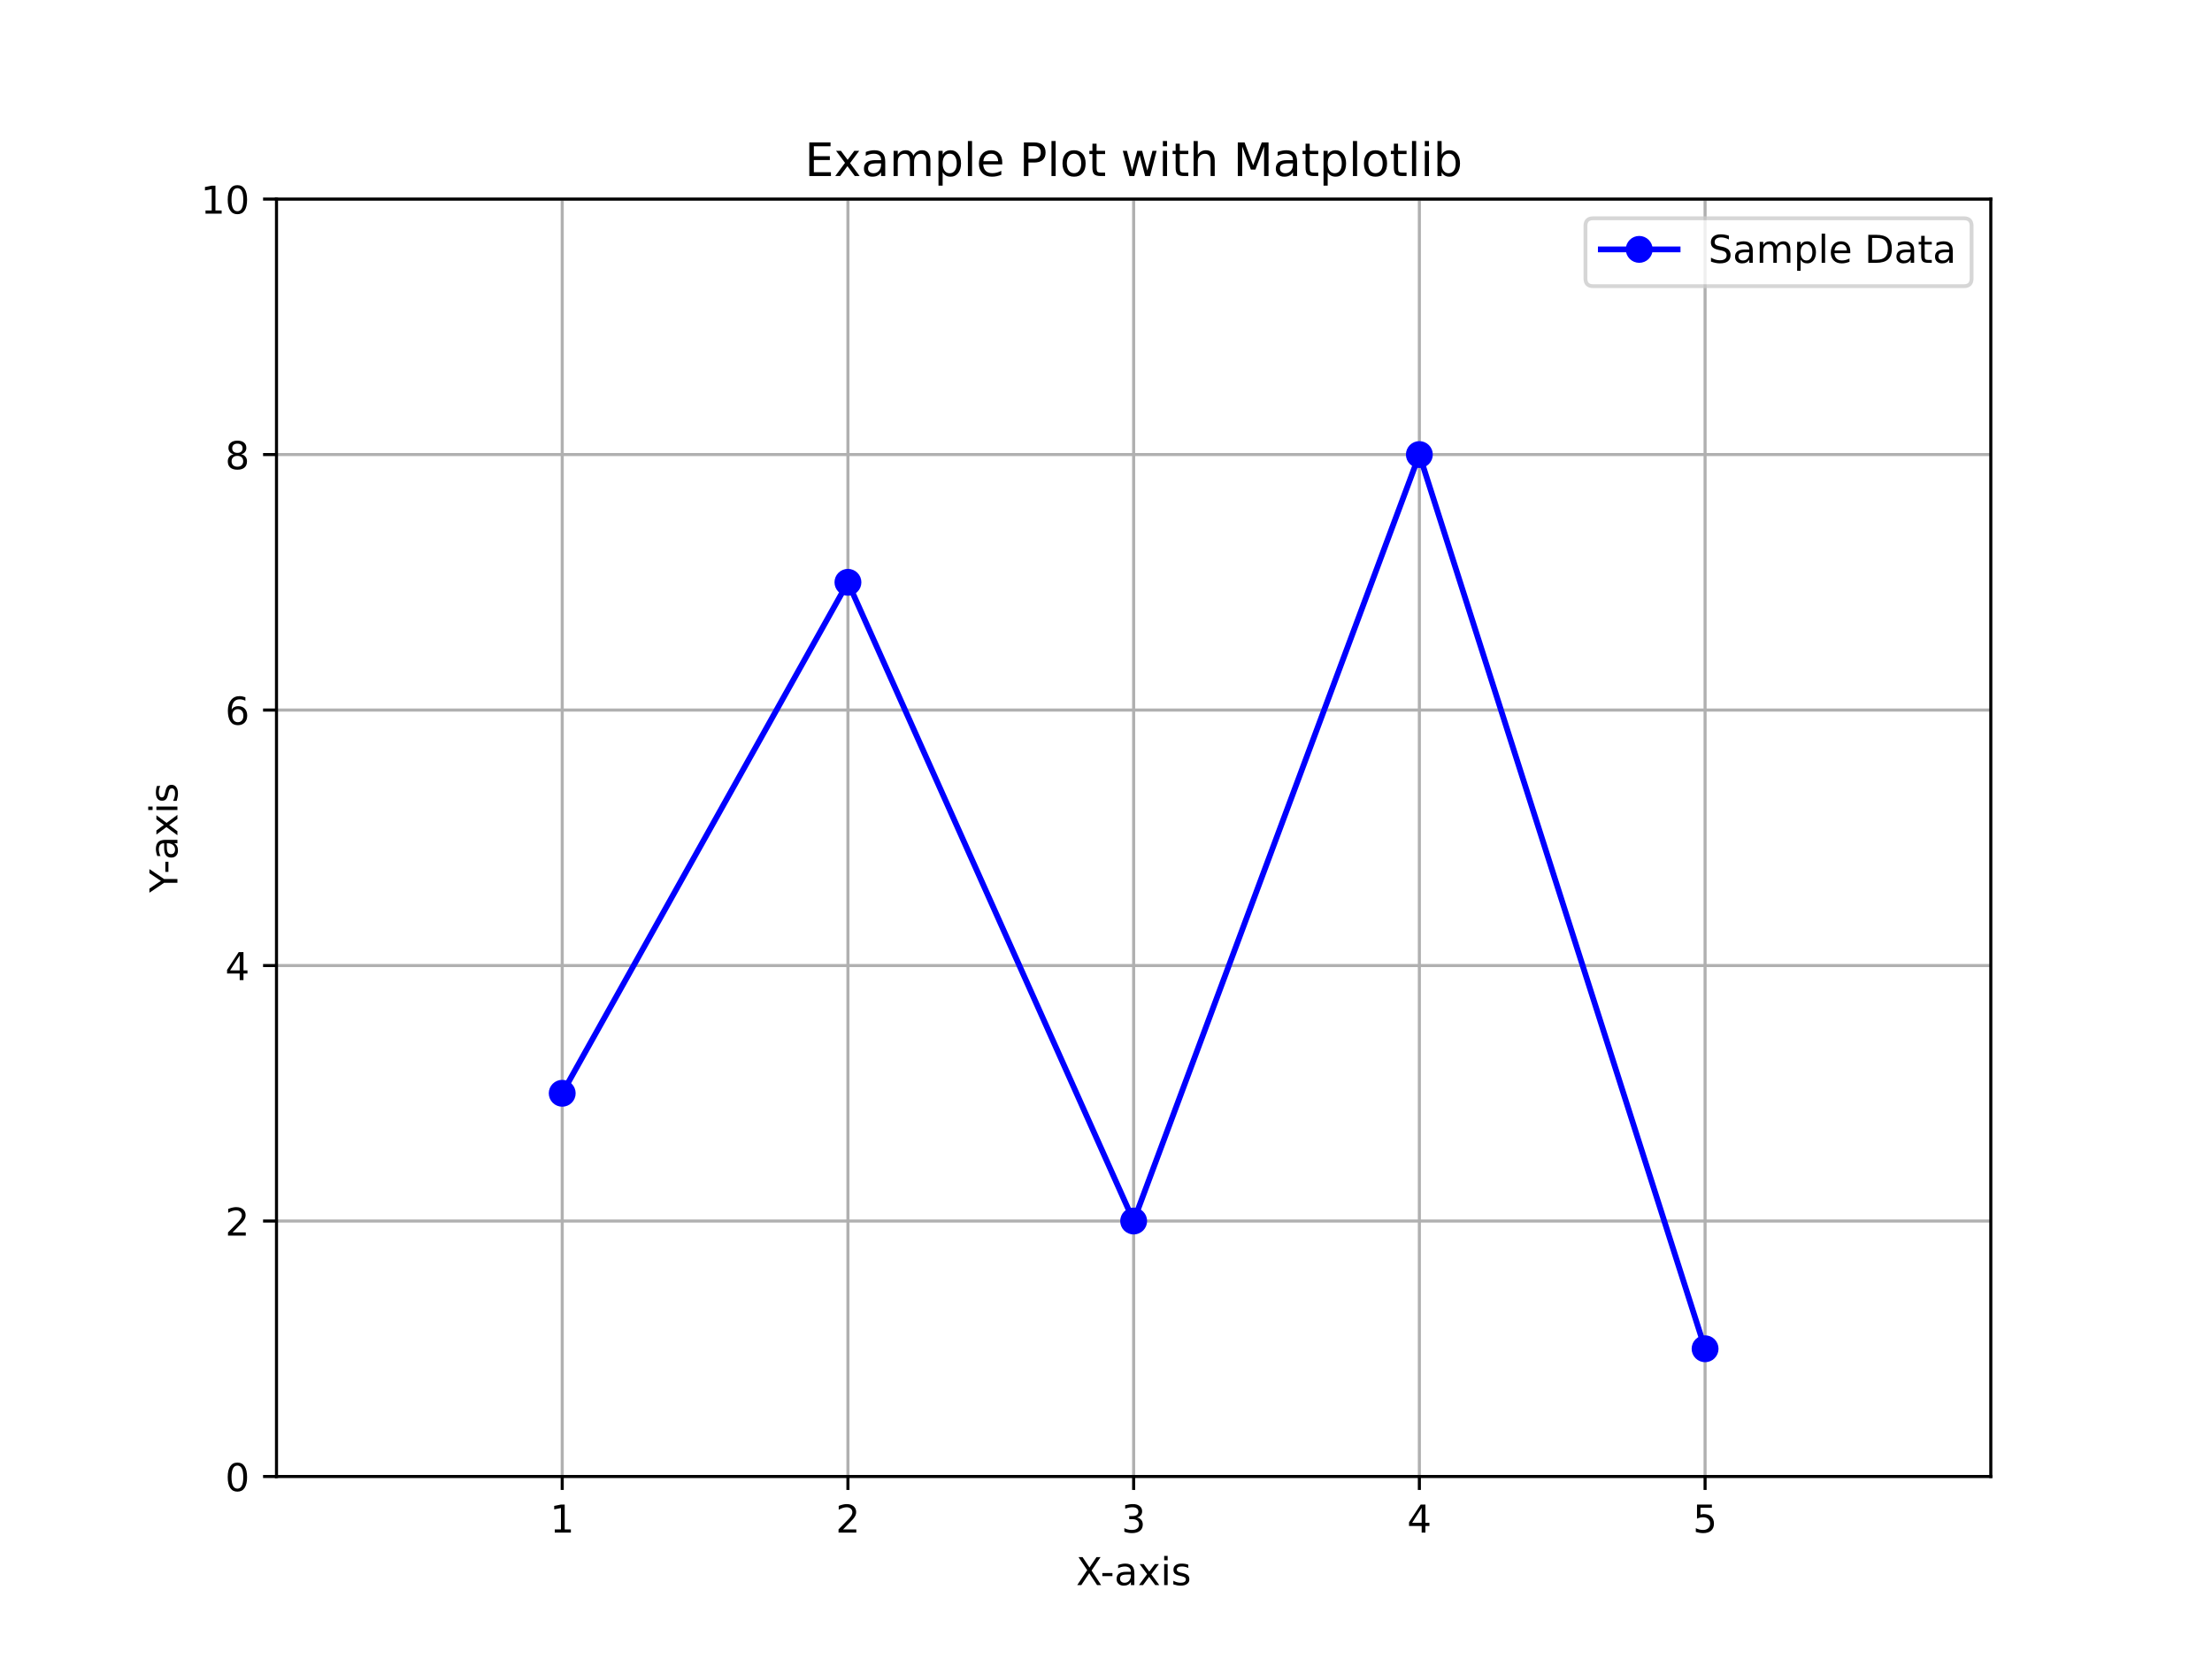
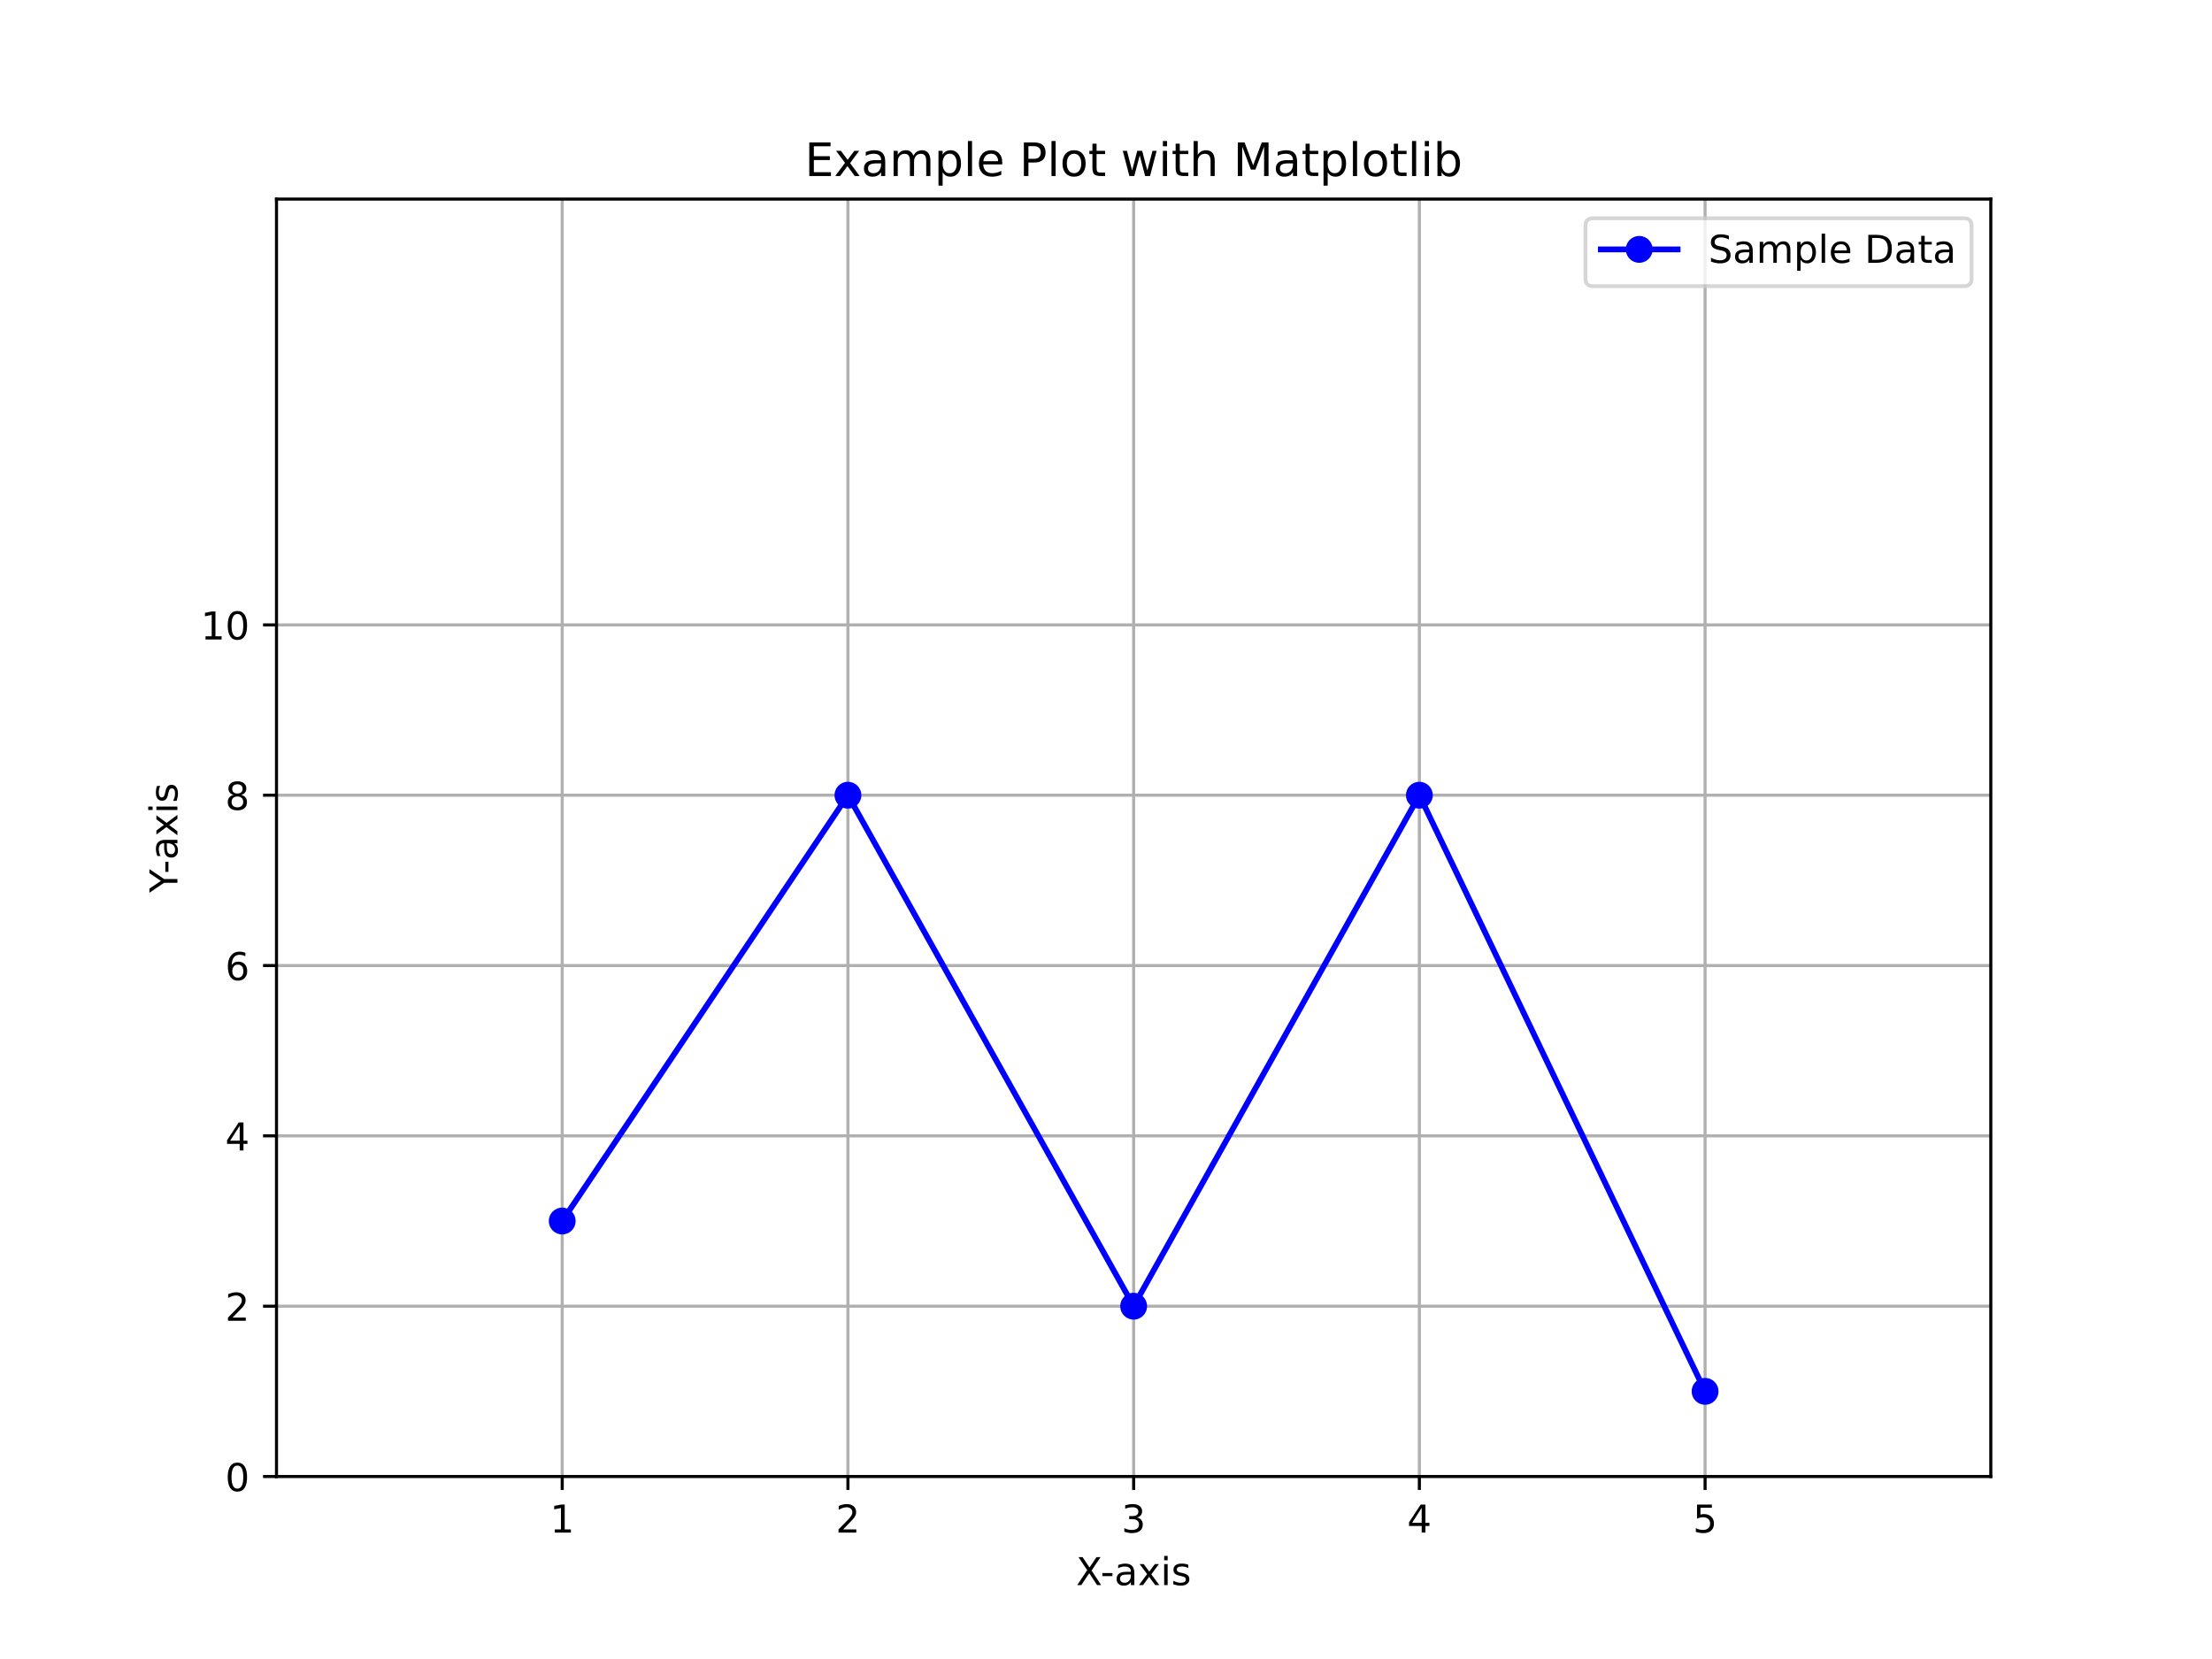
<svg xmlns="http://www.w3.org/2000/svg" xmlns:xlink="http://www.w3.org/1999/xlink" width="576pt" height="432pt" viewBox="0 0 576 432" version="1.1">
  <defs>
    <style type="text/css">*{stroke-linejoin: round; stroke-linecap: butt}</style>
  </defs>
  <g id="figure_1">
    <g id="patch_1">
      <path d="M 0 432  L 576 432  L 576 0  L 0 0  z " style="fill: #ffffff" />
    </g>
    <g id="axes_1">
      <g id="patch_2">
        <path d="M 72 384.48  L 518.4 384.48  L 518.4 51.84  L 72 51.84  z " style="fill: #ffffff" />
      </g>
      <g id="matplotlib.axis_1">
        <g id="xtick_1">
          <g id="line2d_1">
-             <path d="M 146.4 384.48  L 146.4 51.84  " clip-path="url(#pb41d2ba8cc)" style="fill: none; stroke: #b0b0b0; stroke-width: 0.8; stroke-linecap: square" />
+             <path d="M 146.4 384.48  L 146.4 51.84  " clip-path="url(#p5fa99fa910)" style="fill: none; stroke: #b0b0b0; stroke-width: 0.8; stroke-linecap: square" />
          </g>
          <g id="line2d_2">
            <defs>
-               <path id="m89fb7125c1" d="M 0 0  L 0 3.5  " style="stroke: #000000; stroke-width: 0.8" />
-             </defs>
-             <g>
-               <use xlink:href="#m89fb7125c1" x="146.4" y="384.48" style="stroke: #000000; stroke-width: 0.8" />
+               <path id="m64057b04b9" d="M 0 0  L 0 3.5  " style="stroke: #000000; stroke-width: 0.8" />
+             </defs>
+             <g>
+               <use xlink:href="#m64057b04b9" x="146.4" y="384.48" style="stroke: #000000; stroke-width: 0.8" />
            </g>
          </g>
          <g id="text_1">
            <g transform="translate(143.2188 399.0784) scale(0.1 -0.1)">
              <defs>
                <path id="DejaVuSans-31" d="M 794 531  L 1825 531  L 1825 4091  L 703 3866  L 703 4441  L 1819 4666  L 2450 4666  L 2450 531  L 3481 531  L 3481 0  L 794 0  L 794 531  z " transform="scale(0.015625)" />
              </defs>
              <use xlink:href="#DejaVuSans-31" />
            </g>
          </g>
        </g>
        <g id="xtick_2">
          <g id="line2d_3">
-             <path d="M 220.8 384.48  L 220.8 51.84  " clip-path="url(#pb41d2ba8cc)" style="fill: none; stroke: #b0b0b0; stroke-width: 0.8; stroke-linecap: square" />
+             <path d="M 220.8 384.48  L 220.8 51.84  " clip-path="url(#p5fa99fa910)" style="fill: none; stroke: #b0b0b0; stroke-width: 0.8; stroke-linecap: square" />
          </g>
          <g id="line2d_4">
            <g>
-               <use xlink:href="#m89fb7125c1" x="220.8" y="384.48" style="stroke: #000000; stroke-width: 0.8" />
+               <use xlink:href="#m64057b04b9" x="220.8" y="384.48" style="stroke: #000000; stroke-width: 0.8" />
            </g>
          </g>
          <g id="text_2">
            <g transform="translate(217.6188 399.0784) scale(0.1 -0.1)">
              <defs>
                <path id="DejaVuSans-32" d="M 1228 531  L 3431 531  L 3431 0  L 469 0  L 469 531  Q 828 903 1448 1529  Q 2069 2156 2228 2338  Q 2531 2678 2651 2914  Q 2772 3150 2772 3378  Q 2772 3750 2511 3984  Q 2250 4219 1831 4219  Q 1534 4219 1204 4116  Q 875 4013 500 3803  L 500 4441  Q 881 4594 1212 4672  Q 1544 4750 1819 4750  Q 2544 4750 2975 4387  Q 3406 4025 3406 3419  Q 3406 3131 3298 2873  Q 3191 2616 2906 2266  Q 2828 2175 2409 1742  Q 1991 1309 1228 531  z " transform="scale(0.015625)" />
              </defs>
              <use xlink:href="#DejaVuSans-32" />
            </g>
          </g>
        </g>
        <g id="xtick_3">
          <g id="line2d_5">
-             <path d="M 295.2 384.48  L 295.2 51.84  " clip-path="url(#pb41d2ba8cc)" style="fill: none; stroke: #b0b0b0; stroke-width: 0.8; stroke-linecap: square" />
+             <path d="M 295.2 384.48  L 295.2 51.84  " clip-path="url(#p5fa99fa910)" style="fill: none; stroke: #b0b0b0; stroke-width: 0.8; stroke-linecap: square" />
          </g>
          <g id="line2d_6">
            <g>
-               <use xlink:href="#m89fb7125c1" x="295.2" y="384.48" style="stroke: #000000; stroke-width: 0.8" />
+               <use xlink:href="#m64057b04b9" x="295.2" y="384.48" style="stroke: #000000; stroke-width: 0.8" />
            </g>
          </g>
          <g id="text_3">
            <g transform="translate(292.0188 399.0784) scale(0.1 -0.1)">
              <defs>
                <path id="DejaVuSans-33" d="M 2597 2516  Q 3050 2419 3304 2112  Q 3559 1806 3559 1356  Q 3559 666 3084 287  Q 2609 -91 1734 -91  Q 1441 -91 1130 -33  Q 819 25 488 141  L 488 750  Q 750 597 1062 519  Q 1375 441 1716 441  Q 2309 441 2620 675  Q 2931 909 2931 1356  Q 2931 1769 2642 2001  Q 2353 2234 1838 2234  L 1294 2234  L 1294 2753  L 1863 2753  Q 2328 2753 2575 2939  Q 2822 3125 2822 3475  Q 2822 3834 2567 4026  Q 2313 4219 1838 4219  Q 1578 4219 1281 4162  Q 984 4106 628 3988  L 628 4550  Q 988 4650 1302 4700  Q 1616 4750 1894 4750  Q 2613 4750 3031 4423  Q 3450 4097 3450 3541  Q 3450 3153 3228 2886  Q 3006 2619 2597 2516  z " transform="scale(0.015625)" />
              </defs>
              <use xlink:href="#DejaVuSans-33" />
            </g>
          </g>
        </g>
        <g id="xtick_4">
          <g id="line2d_7">
-             <path d="M 369.6 384.48  L 369.6 51.84  " clip-path="url(#pb41d2ba8cc)" style="fill: none; stroke: #b0b0b0; stroke-width: 0.8; stroke-linecap: square" />
+             <path d="M 369.6 384.48  L 369.6 51.84  " clip-path="url(#p5fa99fa910)" style="fill: none; stroke: #b0b0b0; stroke-width: 0.8; stroke-linecap: square" />
          </g>
          <g id="line2d_8">
            <g>
-               <use xlink:href="#m89fb7125c1" x="369.6" y="384.48" style="stroke: #000000; stroke-width: 0.8" />
+               <use xlink:href="#m64057b04b9" x="369.6" y="384.48" style="stroke: #000000; stroke-width: 0.8" />
            </g>
          </g>
          <g id="text_4">
            <g transform="translate(366.4187 399.0784) scale(0.1 -0.1)">
              <defs>
                <path id="DejaVuSans-34" d="M 2419 4116  L 825 1625  L 2419 1625  L 2419 4116  z M 2253 4666  L 3047 4666  L 3047 1625  L 3713 1625  L 3713 1100  L 3047 1100  L 3047 0  L 2419 0  L 2419 1100  L 313 1100  L 313 1709  L 2253 4666  z " transform="scale(0.015625)" />
              </defs>
              <use xlink:href="#DejaVuSans-34" />
            </g>
          </g>
        </g>
        <g id="xtick_5">
          <g id="line2d_9">
-             <path d="M 444 384.48  L 444 51.84  " clip-path="url(#pb41d2ba8cc)" style="fill: none; stroke: #b0b0b0; stroke-width: 0.8; stroke-linecap: square" />
+             <path d="M 444 384.48  L 444 51.84  " clip-path="url(#p5fa99fa910)" style="fill: none; stroke: #b0b0b0; stroke-width: 0.8; stroke-linecap: square" />
          </g>
          <g id="line2d_10">
            <g>
-               <use xlink:href="#m89fb7125c1" x="444" y="384.48" style="stroke: #000000; stroke-width: 0.8" />
+               <use xlink:href="#m64057b04b9" x="444" y="384.48" style="stroke: #000000; stroke-width: 0.8" />
            </g>
          </g>
          <g id="text_5">
            <g transform="translate(440.8188 399.0784) scale(0.1 -0.1)">
              <defs>
                <path id="DejaVuSans-35" d="M 691 4666  L 3169 4666  L 3169 4134  L 1269 4134  L 1269 2991  Q 1406 3038 1543 3061  Q 1681 3084 1819 3084  Q 2600 3084 3056 2656  Q 3513 2228 3513 1497  Q 3513 744 3044 326  Q 2575 -91 1722 -91  Q 1428 -91 1123 -41  Q 819 9 494 109  L 494 744  Q 775 591 1075 516  Q 1375 441 1709 441  Q 2250 441 2565 725  Q 2881 1009 2881 1497  Q 2881 1984 2565 2268  Q 2250 2553 1709 2553  Q 1456 2553 1204 2497  Q 953 2441 691 2322  L 691 4666  z " transform="scale(0.015625)" />
              </defs>
              <use xlink:href="#DejaVuSans-35" />
            </g>
          </g>
        </g>
        <g id="text_6">
          <g transform="translate(280.2039 412.7566) scale(0.1 -0.1)">
            <defs>
              <path id="DejaVuSans-58" d="M 403 4666  L 1081 4666  L 2241 2931  L 3406 4666  L 4084 4666  L 2584 2425  L 4184 0  L 3506 0  L 2194 1984  L 872 0  L 191 0  L 1856 2491  L 403 4666  z " transform="scale(0.015625)" />
              <path id="DejaVuSans-2d" d="M 313 2009  L 1997 2009  L 1997 1497  L 313 1497  L 313 2009  z " transform="scale(0.015625)" />
              <path id="DejaVuSans-61" d="M 2194 1759  Q 1497 1759 1228 1600  Q 959 1441 959 1056  Q 959 750 1161 570  Q 1363 391 1709 391  Q 2188 391 2477 730  Q 2766 1069 2766 1631  L 2766 1759  L 2194 1759  z M 3341 1997  L 3341 0  L 2766 0  L 2766 531  Q 2569 213 2275 61  Q 1981 -91 1556 -91  Q 1019 -91 701 211  Q 384 513 384 1019  Q 384 1609 779 1909  Q 1175 2209 1959 2209  L 2766 2209  L 2766 2266  Q 2766 2663 2505 2880  Q 2244 3097 1772 3097  Q 1472 3097 1187 3025  Q 903 2953 641 2809  L 641 3341  Q 956 3463 1253 3523  Q 1550 3584 1831 3584  Q 2591 3584 2966 3190  Q 3341 2797 3341 1997  z " transform="scale(0.015625)" />
              <path id="DejaVuSans-78" d="M 3513 3500  L 2247 1797  L 3578 0  L 2900 0  L 1881 1375  L 863 0  L 184 0  L 1544 1831  L 300 3500  L 978 3500  L 1906 2253  L 2834 3500  L 3513 3500  z " transform="scale(0.015625)" />
              <path id="DejaVuSans-69" d="M 603 3500  L 1178 3500  L 1178 0  L 603 0  L 603 3500  z M 603 4863  L 1178 4863  L 1178 4134  L 603 4134  L 603 4863  z " transform="scale(0.015625)" />
              <path id="DejaVuSans-73" d="M 2834 3397  L 2834 2853  Q 2591 2978 2328 3040  Q 2066 3103 1784 3103  Q 1356 3103 1142 2972  Q 928 2841 928 2578  Q 928 2378 1081 2264  Q 1234 2150 1697 2047  L 1894 2003  Q 2506 1872 2764 1633  Q 3022 1394 3022 966  Q 3022 478 2636 193  Q 2250 -91 1575 -91  Q 1294 -91 989 -36  Q 684 19 347 128  L 347 722  Q 666 556 975 473  Q 1284 391 1588 391  Q 1994 391 2212 530  Q 2431 669 2431 922  Q 2431 1156 2273 1281  Q 2116 1406 1581 1522  L 1381 1569  Q 847 1681 609 1914  Q 372 2147 372 2553  Q 372 3047 722 3315  Q 1072 3584 1716 3584  Q 2034 3584 2315 3537  Q 2597 3491 2834 3397  z " transform="scale(0.015625)" />
            </defs>
            <use xlink:href="#DejaVuSans-58" />
            <use xlink:href="#DejaVuSans-2d" x="63.506" />
            <use xlink:href="#DejaVuSans-61" x="99.59" />
            <use xlink:href="#DejaVuSans-78" x="160.869" />
            <use xlink:href="#DejaVuSans-69" x="220.049" />
            <use xlink:href="#DejaVuSans-73" x="247.832" />
          </g>
        </g>
      </g>
      <g id="matplotlib.axis_2">
        <g id="ytick_1">
          <g id="line2d_11">
-             <path d="M 72 384.48  L 518.4 384.48  " clip-path="url(#pb41d2ba8cc)" style="fill: none; stroke: #b0b0b0; stroke-width: 0.8; stroke-linecap: square" />
+             <path d="M 72 384.48  L 518.4 384.48  " clip-path="url(#p5fa99fa910)" style="fill: none; stroke: #b0b0b0; stroke-width: 0.8; stroke-linecap: square" />
          </g>
          <g id="line2d_12">
            <defs>
-               <path id="md836752ca7" d="M 0 0  L -3.5 0  " style="stroke: #000000; stroke-width: 0.8" />
-             </defs>
-             <g>
-               <use xlink:href="#md836752ca7" x="72" y="384.48" style="stroke: #000000; stroke-width: 0.8" />
+               <path id="m2cb1eb1c67" d="M 0 0  L -3.5 0  " style="stroke: #000000; stroke-width: 0.8" />
+             </defs>
+             <g>
+               <use xlink:href="#m2cb1eb1c67" x="72" y="384.48" style="stroke: #000000; stroke-width: 0.8" />
            </g>
          </g>
          <g id="text_7">
            <g transform="translate(58.6375 388.2792) scale(0.1 -0.1)">
              <defs>
                <path id="DejaVuSans-30" d="M 2034 4250  Q 1547 4250 1301 3770  Q 1056 3291 1056 2328  Q 1056 1369 1301 889  Q 1547 409 2034 409  Q 2525 409 2770 889  Q 3016 1369 3016 2328  Q 3016 3291 2770 3770  Q 2525 4250 2034 4250  z M 2034 4750  Q 2819 4750 3233 4129  Q 3647 3509 3647 2328  Q 3647 1150 3233 529  Q 2819 -91 2034 -91  Q 1250 -91 836 529  Q 422 1150 422 2328  Q 422 3509 836 4129  Q 1250 4750 2034 4750  z " transform="scale(0.015625)" />
              </defs>
              <use xlink:href="#DejaVuSans-30" />
            </g>
          </g>
        </g>
        <g id="ytick_2">
          <g id="line2d_13">
-             <path d="M 72 317.952  L 518.4 317.952  " clip-path="url(#pb41d2ba8cc)" style="fill: none; stroke: #b0b0b0; stroke-width: 0.8; stroke-linecap: square" />
+             <path d="M 72 340.128  L 518.4 340.128  " clip-path="url(#p5fa99fa910)" style="fill: none; stroke: #b0b0b0; stroke-width: 0.8; stroke-linecap: square" />
          </g>
          <g id="line2d_14">
            <g>
-               <use xlink:href="#md836752ca7" x="72" y="317.952" style="stroke: #000000; stroke-width: 0.8" />
+               <use xlink:href="#m2cb1eb1c67" x="72" y="340.128" style="stroke: #000000; stroke-width: 0.8" />
            </g>
          </g>
          <g id="text_8">
-             <g transform="translate(58.6375 321.7512) scale(0.1 -0.1)">
+             <g transform="translate(58.6375 343.9272) scale(0.1 -0.1)">
              <use xlink:href="#DejaVuSans-32" />
            </g>
          </g>
        </g>
        <g id="ytick_3">
          <g id="line2d_15">
-             <path d="M 72 251.424  L 518.4 251.424  " clip-path="url(#pb41d2ba8cc)" style="fill: none; stroke: #b0b0b0; stroke-width: 0.8; stroke-linecap: square" />
+             <path d="M 72 295.776  L 518.4 295.776  " clip-path="url(#p5fa99fa910)" style="fill: none; stroke: #b0b0b0; stroke-width: 0.8; stroke-linecap: square" />
          </g>
          <g id="line2d_16">
            <g>
-               <use xlink:href="#md836752ca7" x="72" y="251.424" style="stroke: #000000; stroke-width: 0.8" />
+               <use xlink:href="#m2cb1eb1c67" x="72" y="295.776" style="stroke: #000000; stroke-width: 0.8" />
            </g>
          </g>
          <g id="text_9">
-             <g transform="translate(58.6375 255.2232) scale(0.1 -0.1)">
+             <g transform="translate(58.6375 299.5752) scale(0.1 -0.1)">
              <use xlink:href="#DejaVuSans-34" />
            </g>
          </g>
        </g>
        <g id="ytick_4">
          <g id="line2d_17">
-             <path d="M 72 184.896  L 518.4 184.896  " clip-path="url(#pb41d2ba8cc)" style="fill: none; stroke: #b0b0b0; stroke-width: 0.8; stroke-linecap: square" />
+             <path d="M 72 251.424  L 518.4 251.424  " clip-path="url(#p5fa99fa910)" style="fill: none; stroke: #b0b0b0; stroke-width: 0.8; stroke-linecap: square" />
          </g>
          <g id="line2d_18">
            <g>
-               <use xlink:href="#md836752ca7" x="72" y="184.896" style="stroke: #000000; stroke-width: 0.8" />
+               <use xlink:href="#m2cb1eb1c67" x="72" y="251.424" style="stroke: #000000; stroke-width: 0.8" />
            </g>
          </g>
          <g id="text_10">
-             <g transform="translate(58.6375 188.6952) scale(0.1 -0.1)">
+             <g transform="translate(58.6375 255.2232) scale(0.1 -0.1)">
              <defs>
                <path id="DejaVuSans-36" d="M 2113 2584  Q 1688 2584 1439 2293  Q 1191 2003 1191 1497  Q 1191 994 1439 701  Q 1688 409 2113 409  Q 2538 409 2786 701  Q 3034 994 3034 1497  Q 3034 2003 2786 2293  Q 2538 2584 2113 2584  z M 3366 4563  L 3366 3988  Q 3128 4100 2886 4159  Q 2644 4219 2406 4219  Q 1781 4219 1451 3797  Q 1122 3375 1075 2522  Q 1259 2794 1537 2939  Q 1816 3084 2150 3084  Q 2853 3084 3261 2657  Q 3669 2231 3669 1497  Q 3669 778 3244 343  Q 2819 -91 2113 -91  Q 1303 -91 875 529  Q 447 1150 447 2328  Q 447 3434 972 4092  Q 1497 4750 2381 4750  Q 2619 4750 2861 4703  Q 3103 4656 3366 4563  z " transform="scale(0.015625)" />
              </defs>
              <use xlink:href="#DejaVuSans-36" />
            </g>
          </g>
        </g>
        <g id="ytick_5">
          <g id="line2d_19">
-             <path d="M 72 118.368  L 518.4 118.368  " clip-path="url(#pb41d2ba8cc)" style="fill: none; stroke: #b0b0b0; stroke-width: 0.8; stroke-linecap: square" />
+             <path d="M 72 207.072  L 518.4 207.072  " clip-path="url(#p5fa99fa910)" style="fill: none; stroke: #b0b0b0; stroke-width: 0.8; stroke-linecap: square" />
          </g>
          <g id="line2d_20">
            <g>
-               <use xlink:href="#md836752ca7" x="72" y="118.368" style="stroke: #000000; stroke-width: 0.8" />
+               <use xlink:href="#m2cb1eb1c67" x="72" y="207.072" style="stroke: #000000; stroke-width: 0.8" />
            </g>
          </g>
          <g id="text_11">
-             <g transform="translate(58.6375 122.1672) scale(0.1 -0.1)">
+             <g transform="translate(58.6375 210.8712) scale(0.1 -0.1)">
              <defs>
                <path id="DejaVuSans-38" d="M 2034 2216  Q 1584 2216 1326 1975  Q 1069 1734 1069 1313  Q 1069 891 1326 650  Q 1584 409 2034 409  Q 2484 409 2743 651  Q 3003 894 3003 1313  Q 3003 1734 2745 1975  Q 2488 2216 2034 2216  z M 1403 2484  Q 997 2584 770 2862  Q 544 3141 544 3541  Q 544 4100 942 4425  Q 1341 4750 2034 4750  Q 2731 4750 3128 4425  Q 3525 4100 3525 3541  Q 3525 3141 3298 2862  Q 3072 2584 2669 2484  Q 3125 2378 3379 2068  Q 3634 1759 3634 1313  Q 3634 634 3220 271  Q 2806 -91 2034 -91  Q 1263 -91 848 271  Q 434 634 434 1313  Q 434 1759 690 2068  Q 947 2378 1403 2484  z M 1172 3481  Q 1172 3119 1398 2916  Q 1625 2713 2034 2713  Q 2441 2713 2670 2916  Q 2900 3119 2900 3481  Q 2900 3844 2670 4047  Q 2441 4250 2034 4250  Q 1625 4250 1398 4047  Q 1172 3844 1172 3481  z " transform="scale(0.015625)" />
              </defs>
              <use xlink:href="#DejaVuSans-38" />
            </g>
          </g>
        </g>
        <g id="ytick_6">
          <g id="line2d_21">
-             <path d="M 72 51.84  L 518.4 51.84  " clip-path="url(#pb41d2ba8cc)" style="fill: none; stroke: #b0b0b0; stroke-width: 0.8; stroke-linecap: square" />
+             <path d="M 72 162.72  L 518.4 162.72  " clip-path="url(#p5fa99fa910)" style="fill: none; stroke: #b0b0b0; stroke-width: 0.8; stroke-linecap: square" />
          </g>
          <g id="line2d_22">
            <g>
-               <use xlink:href="#md836752ca7" x="72" y="51.84" style="stroke: #000000; stroke-width: 0.8" />
+               <use xlink:href="#m2cb1eb1c67" x="72" y="162.72" style="stroke: #000000; stroke-width: 0.8" />
            </g>
          </g>
          <g id="text_12">
-             <g transform="translate(52.275 55.63922) scale(0.1 -0.1)">
+             <g transform="translate(52.275 166.5192) scale(0.1 -0.1)">
              <use xlink:href="#DejaVuSans-31" />
              <use xlink:href="#DejaVuSans-30" x="63.623" />
            </g>
          </g>
        </g>
        <g id="text_13">
          <g transform="translate(46.19531 232.4412) rotate(-90) scale(0.1 -0.1)">
            <defs>
              <path id="DejaVuSans-59" d="M -13 4666  L 666 4666  L 1959 2747  L 3244 4666  L 3922 4666  L 2272 2222  L 2272 0  L 1638 0  L 1638 2222  L -13 4666  z " transform="scale(0.015625)" />
            </defs>
            <use xlink:href="#DejaVuSans-59" />
            <use xlink:href="#DejaVuSans-2d" x="49.209" />
            <use xlink:href="#DejaVuSans-61" x="85.293" />
            <use xlink:href="#DejaVuSans-78" x="146.572" />
            <use xlink:href="#DejaVuSans-69" x="205.752" />
            <use xlink:href="#DejaVuSans-73" x="233.535" />
          </g>
        </g>
      </g>
      <g id="line2d_23">
-         <path d="M 146.4 284.688  L 220.8 151.632  L 295.2 317.952  L 369.6 118.368  L 444 351.216  " clip-path="url(#pb41d2ba8cc)" style="fill: none; stroke: #0000ff; stroke-width: 1.5; stroke-linecap: square" />
+         <path d="M 146.4 317.952  L 220.8 207.072  L 295.2 340.128  L 369.6 207.072  L 444 362.304  " clip-path="url(#p5fa99fa910)" style="fill: none; stroke: #0000ff; stroke-width: 1.5; stroke-linecap: square" />
        <defs>
-           <path id="ma20f32a175" d="M 0 3  C 0.796 3 1.559 2.684 2.121 2.121  C 2.684 1.559 3 0.796 3 0  C 3 -0.796 2.684 -1.559 2.121 -2.121  C 1.559 -2.684 0.796 -3 0 -3  C -0.796 -3 -1.559 -2.684 -2.121 -2.121  C -2.684 -1.559 -3 -0.796 -3 0  C -3 0.796 -2.684 1.559 -2.121 2.121  C -1.559 2.684 -0.796 3 0 3  z " style="stroke: #0000ff" />
+           <path id="m5ee5224d2a" d="M 0 3  C 0.796 3 1.559 2.684 2.121 2.121  C 2.684 1.559 3 0.796 3 0  C 3 -0.796 2.684 -1.559 2.121 -2.121  C 1.559 -2.684 0.796 -3 0 -3  C -0.796 -3 -1.559 -2.684 -2.121 -2.121  C -2.684 -1.559 -3 -0.796 -3 0  C -3 0.796 -2.684 1.559 -2.121 2.121  C -1.559 2.684 -0.796 3 0 3  z " style="stroke: #0000ff" />
        </defs>
-         <g clip-path="url(#pb41d2ba8cc)">
-           <use xlink:href="#ma20f32a175" x="146.4" y="284.688" style="fill: #0000ff; stroke: #0000ff" />
-           <use xlink:href="#ma20f32a175" x="220.8" y="151.632" style="fill: #0000ff; stroke: #0000ff" />
-           <use xlink:href="#ma20f32a175" x="295.2" y="317.952" style="fill: #0000ff; stroke: #0000ff" />
-           <use xlink:href="#ma20f32a175" x="369.6" y="118.368" style="fill: #0000ff; stroke: #0000ff" />
-           <use xlink:href="#ma20f32a175" x="444" y="351.216" style="fill: #0000ff; stroke: #0000ff" />
+         <g clip-path="url(#p5fa99fa910)">
+           <use xlink:href="#m5ee5224d2a" x="146.4" y="317.952" style="fill: #0000ff; stroke: #0000ff" />
+           <use xlink:href="#m5ee5224d2a" x="220.8" y="207.072" style="fill: #0000ff; stroke: #0000ff" />
+           <use xlink:href="#m5ee5224d2a" x="295.2" y="340.128" style="fill: #0000ff; stroke: #0000ff" />
+           <use xlink:href="#m5ee5224d2a" x="369.6" y="207.072" style="fill: #0000ff; stroke: #0000ff" />
+           <use xlink:href="#m5ee5224d2a" x="444" y="362.304" style="fill: #0000ff; stroke: #0000ff" />
        </g>
      </g>
      <g id="patch_3">
        <path d="M 72 384.48  L 72 51.84  " style="fill: none; stroke: #000000; stroke-width: 0.8; stroke-linejoin: miter; stroke-linecap: square" />
      </g>
      <g id="patch_4">
        <path d="M 518.4 384.48  L 518.4 51.84  " style="fill: none; stroke: #000000; stroke-width: 0.8; stroke-linejoin: miter; stroke-linecap: square" />
      </g>
      <g id="patch_5">
        <path d="M 72 384.48  L 518.4 384.48  " style="fill: none; stroke: #000000; stroke-width: 0.8; stroke-linejoin: miter; stroke-linecap: square" />
      </g>
      <g id="patch_6">
        <path d="M 72 51.84  L 518.4 51.84  " style="fill: none; stroke: #000000; stroke-width: 0.8; stroke-linejoin: miter; stroke-linecap: square" />
      </g>
      <g id="text_14">
        <g transform="translate(209.5631 45.84) scale(0.12 -0.12)">
          <defs>
            <path id="DejaVuSans-45" d="M 628 4666  L 3578 4666  L 3578 4134  L 1259 4134  L 1259 2753  L 3481 2753  L 3481 2222  L 1259 2222  L 1259 531  L 3634 531  L 3634 0  L 628 0  L 628 4666  z " transform="scale(0.015625)" />
            <path id="DejaVuSans-6d" d="M 3328 2828  Q 3544 3216 3844 3400  Q 4144 3584 4550 3584  Q 5097 3584 5394 3201  Q 5691 2819 5691 2113  L 5691 0  L 5113 0  L 5113 2094  Q 5113 2597 4934 2840  Q 4756 3084 4391 3084  Q 3944 3084 3684 2787  Q 3425 2491 3425 1978  L 3425 0  L 2847 0  L 2847 2094  Q 2847 2600 2669 2842  Q 2491 3084 2119 3084  Q 1678 3084 1418 2786  Q 1159 2488 1159 1978  L 1159 0  L 581 0  L 581 3500  L 1159 3500  L 1159 2956  Q 1356 3278 1631 3431  Q 1906 3584 2284 3584  Q 2666 3584 2933 3390  Q 3200 3197 3328 2828  z " transform="scale(0.015625)" />
            <path id="DejaVuSans-70" d="M 1159 525  L 1159 -1331  L 581 -1331  L 581 3500  L 1159 3500  L 1159 2969  Q 1341 3281 1617 3432  Q 1894 3584 2278 3584  Q 2916 3584 3314 3078  Q 3713 2572 3713 1747  Q 3713 922 3314 415  Q 2916 -91 2278 -91  Q 1894 -91 1617 61  Q 1341 213 1159 525  z M 3116 1747  Q 3116 2381 2855 2742  Q 2594 3103 2138 3103  Q 1681 3103 1420 2742  Q 1159 2381 1159 1747  Q 1159 1113 1420 752  Q 1681 391 2138 391  Q 2594 391 2855 752  Q 3116 1113 3116 1747  z " transform="scale(0.015625)" />
            <path id="DejaVuSans-6c" d="M 603 4863  L 1178 4863  L 1178 0  L 603 0  L 603 4863  z " transform="scale(0.015625)" />
            <path id="DejaVuSans-65" d="M 3597 1894  L 3597 1613  L 953 1613  Q 991 1019 1311 708  Q 1631 397 2203 397  Q 2534 397 2845 478  Q 3156 559 3463 722  L 3463 178  Q 3153 47 2828 -22  Q 2503 -91 2169 -91  Q 1331 -91 842 396  Q 353 884 353 1716  Q 353 2575 817 3079  Q 1281 3584 2069 3584  Q 2775 3584 3186 3129  Q 3597 2675 3597 1894  z M 3022 2063  Q 3016 2534 2758 2815  Q 2500 3097 2075 3097  Q 1594 3097 1305 2825  Q 1016 2553 972 2059  L 3022 2063  z " transform="scale(0.015625)" />
            <path id="DejaVuSans-20" transform="scale(0.015625)" />
            <path id="DejaVuSans-50" d="M 1259 4147  L 1259 2394  L 2053 2394  Q 2494 2394 2734 2622  Q 2975 2850 2975 3272  Q 2975 3691 2734 3919  Q 2494 4147 2053 4147  L 1259 4147  z M 628 4666  L 2053 4666  Q 2838 4666 3239 4311  Q 3641 3956 3641 3272  Q 3641 2581 3239 2228  Q 2838 1875 2053 1875  L 1259 1875  L 1259 0  L 628 0  L 628 4666  z " transform="scale(0.015625)" />
            <path id="DejaVuSans-6f" d="M 1959 3097  Q 1497 3097 1228 2736  Q 959 2375 959 1747  Q 959 1119 1226 758  Q 1494 397 1959 397  Q 2419 397 2687 759  Q 2956 1122 2956 1747  Q 2956 2369 2687 2733  Q 2419 3097 1959 3097  z M 1959 3584  Q 2709 3584 3137 3096  Q 3566 2609 3566 1747  Q 3566 888 3137 398  Q 2709 -91 1959 -91  Q 1206 -91 779 398  Q 353 888 353 1747  Q 353 2609 779 3096  Q 1206 3584 1959 3584  z " transform="scale(0.015625)" />
            <path id="DejaVuSans-74" d="M 1172 4494  L 1172 3500  L 2356 3500  L 2356 3053  L 1172 3053  L 1172 1153  Q 1172 725 1289 603  Q 1406 481 1766 481  L 2356 481  L 2356 0  L 1766 0  Q 1100 0 847 248  Q 594 497 594 1153  L 594 3053  L 172 3053  L 172 3500  L 594 3500  L 594 4494  L 1172 4494  z " transform="scale(0.015625)" />
            <path id="DejaVuSans-77" d="M 269 3500  L 844 3500  L 1563 769  L 2278 3500  L 2956 3500  L 3675 769  L 4391 3500  L 4966 3500  L 4050 0  L 3372 0  L 2619 2869  L 1863 0  L 1184 0  L 269 3500  z " transform="scale(0.015625)" />
            <path id="DejaVuSans-68" d="M 3513 2113  L 3513 0  L 2938 0  L 2938 2094  Q 2938 2591 2744 2837  Q 2550 3084 2163 3084  Q 1697 3084 1428 2787  Q 1159 2491 1159 1978  L 1159 0  L 581 0  L 581 4863  L 1159 4863  L 1159 2956  Q 1366 3272 1645 3428  Q 1925 3584 2291 3584  Q 2894 3584 3203 3211  Q 3513 2838 3513 2113  z " transform="scale(0.015625)" />
            <path id="DejaVuSans-4d" d="M 628 4666  L 1569 4666  L 2759 1491  L 3956 4666  L 4897 4666  L 4897 0  L 4281 0  L 4281 4097  L 3078 897  L 2444 897  L 1241 4097  L 1241 0  L 628 0  L 628 4666  z " transform="scale(0.015625)" />
            <path id="DejaVuSans-62" d="M 3116 1747  Q 3116 2381 2855 2742  Q 2594 3103 2138 3103  Q 1681 3103 1420 2742  Q 1159 2381 1159 1747  Q 1159 1113 1420 752  Q 1681 391 2138 391  Q 2594 391 2855 752  Q 3116 1113 3116 1747  z M 1159 2969  Q 1341 3281 1617 3432  Q 1894 3584 2278 3584  Q 2916 3584 3314 3078  Q 3713 2572 3713 1747  Q 3713 922 3314 415  Q 2916 -91 2278 -91  Q 1894 -91 1617 61  Q 1341 213 1159 525  L 1159 0  L 581 0  L 581 4863  L 1159 4863  L 1159 2969  z " transform="scale(0.015625)" />
          </defs>
          <use xlink:href="#DejaVuSans-45" />
          <use xlink:href="#DejaVuSans-78" x="63.184" />
          <use xlink:href="#DejaVuSans-61" x="122.363" />
          <use xlink:href="#DejaVuSans-6d" x="183.643" />
          <use xlink:href="#DejaVuSans-70" x="281.055" />
          <use xlink:href="#DejaVuSans-6c" x="344.531" />
          <use xlink:href="#DejaVuSans-65" x="372.314" />
          <use xlink:href="#DejaVuSans-20" x="433.838" />
          <use xlink:href="#DejaVuSans-50" x="465.625" />
          <use xlink:href="#DejaVuSans-6c" x="525.928" />
          <use xlink:href="#DejaVuSans-6f" x="553.711" />
          <use xlink:href="#DejaVuSans-74" x="614.893" />
          <use xlink:href="#DejaVuSans-20" x="654.102" />
          <use xlink:href="#DejaVuSans-77" x="685.889" />
          <use xlink:href="#DejaVuSans-69" x="767.676" />
          <use xlink:href="#DejaVuSans-74" x="795.459" />
          <use xlink:href="#DejaVuSans-68" x="834.668" />
          <use xlink:href="#DejaVuSans-20" x="898.047" />
          <use xlink:href="#DejaVuSans-4d" x="929.834" />
          <use xlink:href="#DejaVuSans-61" x="1016.113" />
          <use xlink:href="#DejaVuSans-74" x="1077.393" />
          <use xlink:href="#DejaVuSans-70" x="1116.602" />
          <use xlink:href="#DejaVuSans-6c" x="1180.078" />
          <use xlink:href="#DejaVuSans-6f" x="1207.861" />
          <use xlink:href="#DejaVuSans-74" x="1269.043" />
          <use xlink:href="#DejaVuSans-6c" x="1308.252" />
          <use xlink:href="#DejaVuSans-69" x="1336.035" />
          <use xlink:href="#DejaVuSans-62" x="1363.818" />
        </g>
      </g>
      <g id="legend_1">
        <g id="patch_7">
          <path d="M 414.848 74.518  L 511.4 74.518  Q 513.4 74.518 513.4 72.518  L 513.4 58.84  Q 513.4 56.84 511.4 56.84  L 414.848 56.84  Q 412.848 56.84 412.848 58.84  L 412.848 72.518  Q 412.848 74.518 414.848 74.518  z " style="fill: #ffffff; opacity: 0.8; stroke: #cccccc; stroke-linejoin: miter" />
        </g>
        <g id="line2d_24">
          <path d="M 416.848 64.938  L 426.848 64.938  L 436.848 64.938  " style="fill: none; stroke: #0000ff; stroke-width: 1.5; stroke-linecap: square" />
          <g>
-             <use xlink:href="#ma20f32a175" x="426.848" y="64.938" style="fill: #0000ff; stroke: #0000ff" />
+             <use xlink:href="#m5ee5224d2a" x="426.848" y="64.938" style="fill: #0000ff; stroke: #0000ff" />
          </g>
        </g>
        <g id="text_15">
          <g transform="translate(444.8484 68.43844) scale(0.1 -0.1)">
            <defs>
              <path id="DejaVuSans-53" d="M 3425 4513  L 3425 3897  Q 3066 4069 2747 4153  Q 2428 4238 2131 4238  Q 1616 4238 1336 4038  Q 1056 3838 1056 3469  Q 1056 3159 1242 3001  Q 1428 2844 1947 2747  L 2328 2669  Q 3034 2534 3370 2195  Q 3706 1856 3706 1288  Q 3706 609 3251 259  Q 2797 -91 1919 -91  Q 1588 -91 1214 -16  Q 841 59 441 206  L 441 856  Q 825 641 1194 531  Q 1563 422 1919 422  Q 2459 422 2753 634  Q 3047 847 3047 1241  Q 3047 1584 2836 1778  Q 2625 1972 2144 2069  L 1759 2144  Q 1053 2284 737 2584  Q 422 2884 422 3419  Q 422 4038 858 4394  Q 1294 4750 2059 4750  Q 2388 4750 2728 4690  Q 3069 4631 3425 4513  z " transform="scale(0.015625)" />
              <path id="DejaVuSans-44" d="M 1259 4147  L 1259 519  L 2022 519  Q 2988 519 3436 956  Q 3884 1394 3884 2338  Q 3884 3275 3436 3711  Q 2988 4147 2022 4147  L 1259 4147  z M 628 4666  L 1925 4666  Q 3281 4666 3915 4102  Q 4550 3538 4550 2338  Q 4550 1131 3912 565  Q 3275 0 1925 0  L 628 0  L 628 4666  z " transform="scale(0.015625)" />
            </defs>
            <use xlink:href="#DejaVuSans-53" />
            <use xlink:href="#DejaVuSans-61" x="63.477" />
            <use xlink:href="#DejaVuSans-6d" x="124.756" />
            <use xlink:href="#DejaVuSans-70" x="222.168" />
            <use xlink:href="#DejaVuSans-6c" x="285.645" />
            <use xlink:href="#DejaVuSans-65" x="313.428" />
            <use xlink:href="#DejaVuSans-20" x="374.951" />
            <use xlink:href="#DejaVuSans-44" x="406.738" />
            <use xlink:href="#DejaVuSans-61" x="483.74" />
            <use xlink:href="#DejaVuSans-74" x="545.02" />
            <use xlink:href="#DejaVuSans-61" x="584.229" />
          </g>
        </g>
      </g>
    </g>
  </g>
  <defs>
-     <clipPath id="pb41d2ba8cc">
+     <clipPath id="p5fa99fa910">
      <rect x="72" y="51.84" width="446.4" height="332.64" />
    </clipPath>
  </defs>
</svg>
